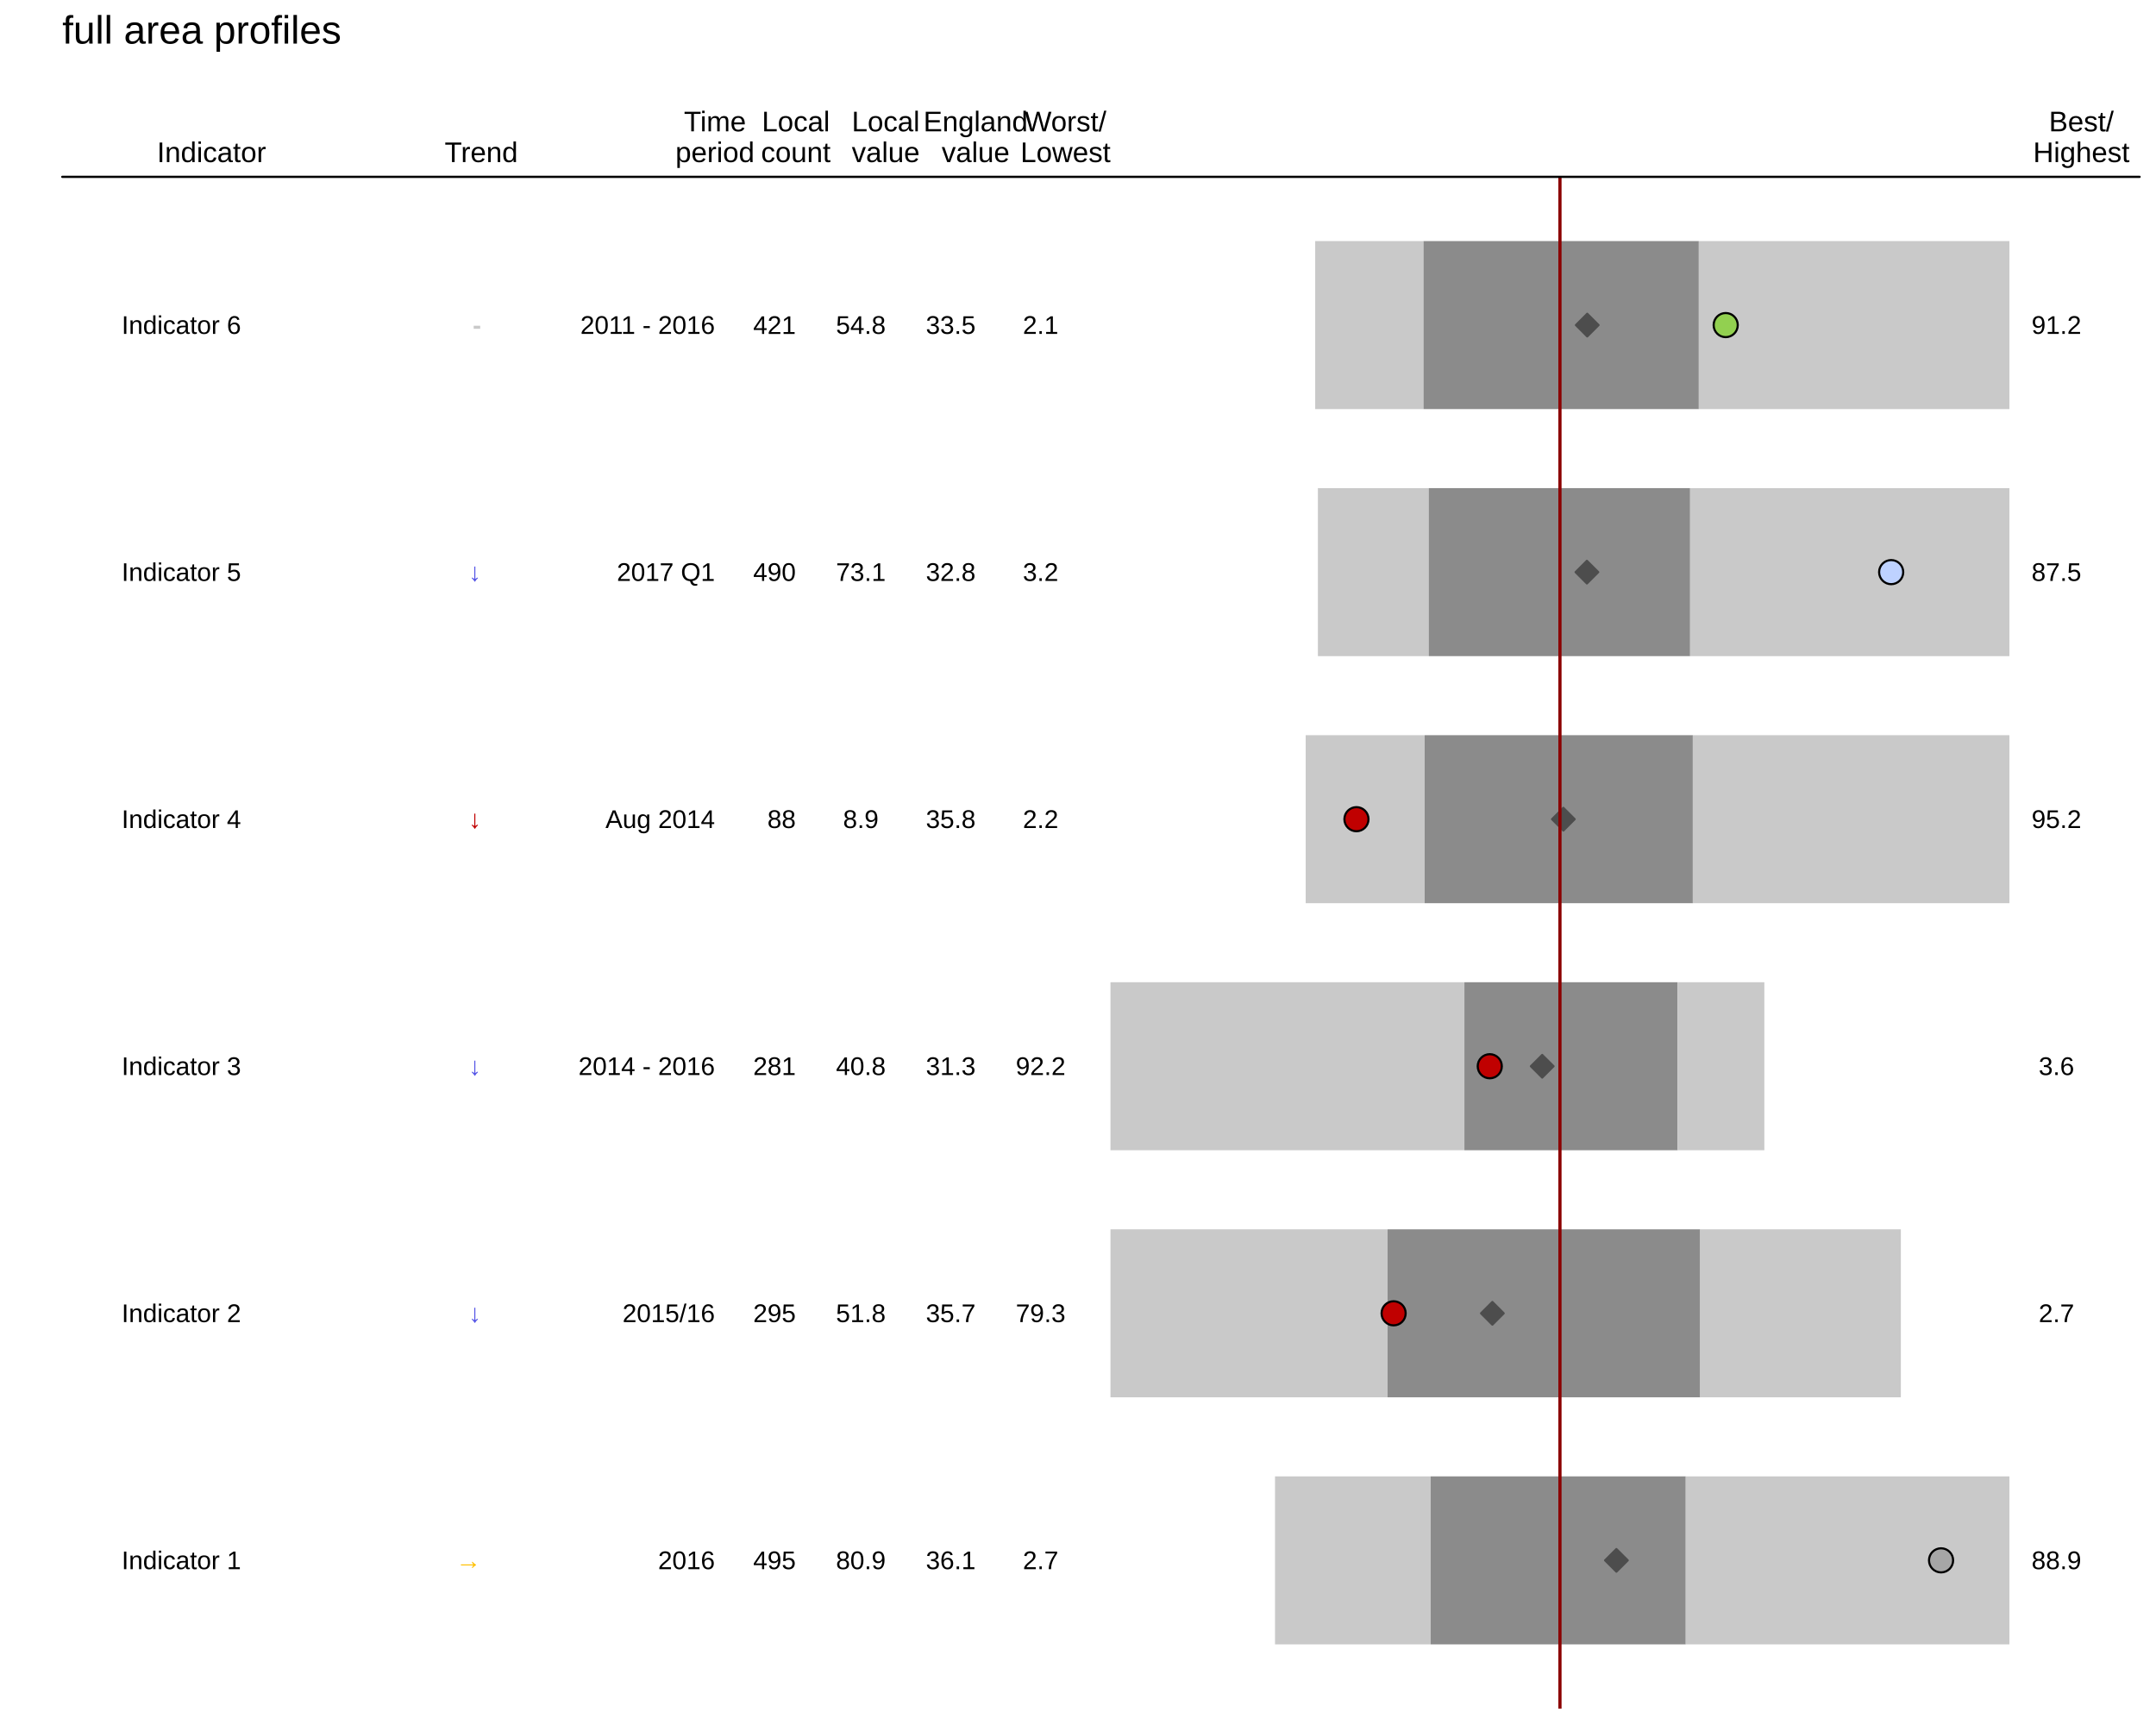
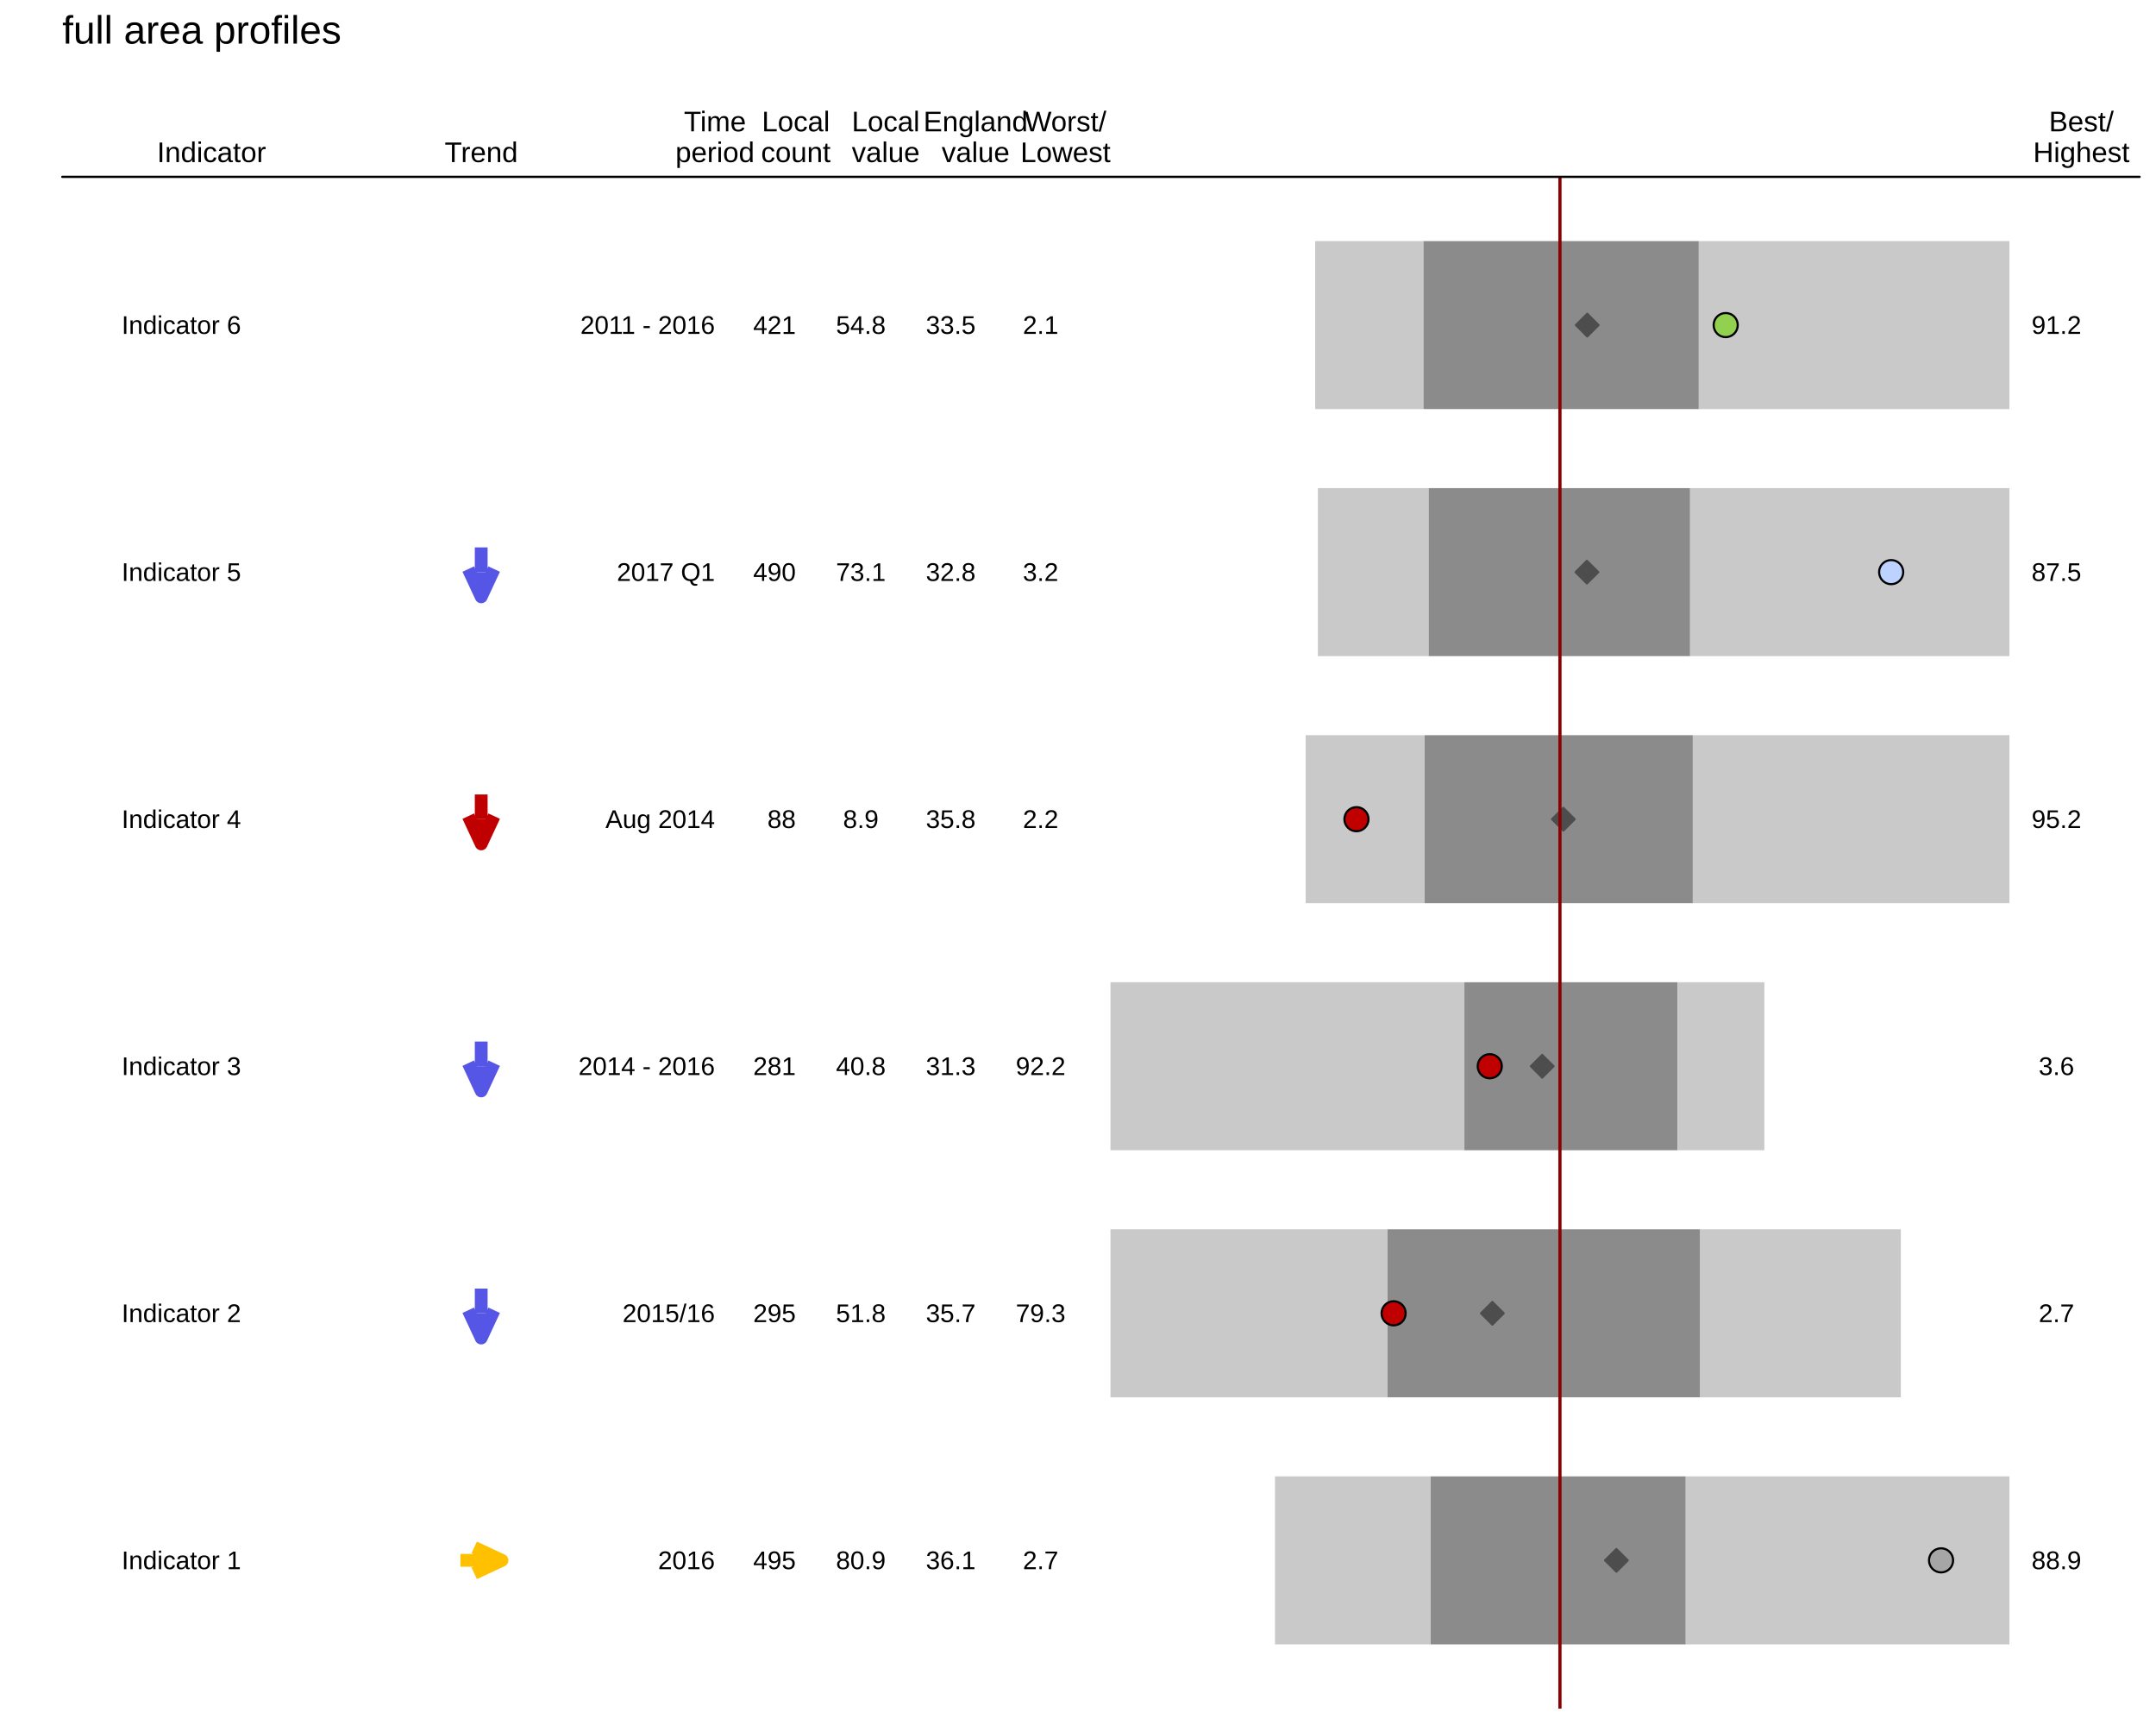
<svg xmlns="http://www.w3.org/2000/svg" viewBox="0 0 720.00 576.00">
  <defs>
    <style type="text/css">
    line, polyline, polygon, path, rect, circle {
      fill: none;
      stroke: #000000;
      stroke-linecap: round;
      stroke-linejoin: round;
      stroke-miterlimit: 10.00;
    }
  </style>
  </defs>
  <rect width="100%" height="100%" style="stroke: none; fill: #FFFFFF;" />
  <defs>
    <clipPath id="cpMjAuODB8NzE0LjUyfDU3MC41Mnw1OS4wNQ==">
      <rect x="20.80" y="59.05" width="693.72" height="511.47" />
    </clipPath>
  </defs>
  <rect x="370.84" y="492.98" width="54.95" height="56.10" style="stroke-width: 1.07; stroke: none; stroke-linecap: square; stroke-linejoin: miter; fill: #FFFFFF;" clip-path="url(#cpMjAuODB8NzE0LjUyfDU3MC41Mnw1OS4wNQ==)" />
  <rect x="425.79" y="492.98" width="51.98" height="56.10" style="stroke-width: 1.07; stroke: none; stroke-linecap: square; stroke-linejoin: miter; fill: #C9C9C9;" clip-path="url(#cpMjAuODB8NzE0LjUyfDU3MC41Mnw1OS4wNQ==)" />
  <rect x="477.77" y="492.98" width="85.19" height="56.10" style="stroke-width: 1.07; stroke: none; stroke-linecap: square; stroke-linejoin: miter; fill: #8B8B8B;" clip-path="url(#cpMjAuODB8NzE0LjUyfDU3MC41Mnw1OS4wNQ==)" />
  <rect x="562.96" y="492.98" width="108.09" height="56.10" style="stroke-width: 1.07; stroke: none; stroke-linecap: square; stroke-linejoin: miter; fill: #C9C9C9;" clip-path="url(#cpMjAuODB8NzE0LjUyfDU3MC41Mnw1OS4wNQ==)" />
  <rect x="370.84" y="410.48" width="0.00" height="56.10" style="stroke-width: 1.07; stroke: none; stroke-linecap: square; stroke-linejoin: miter; fill: #FFFFFF;" clip-path="url(#cpMjAuODB8NzE0LjUyfDU3MC41Mnw1OS4wNQ==)" />
  <rect x="370.84" y="410.48" width="92.55" height="56.10" style="stroke-width: 1.07; stroke: none; stroke-linecap: square; stroke-linejoin: miter; fill: #C9C9C9;" clip-path="url(#cpMjAuODB8NzE0LjUyfDU3MC41Mnw1OS4wNQ==)" />
  <rect x="463.39" y="410.48" width="104.40" height="56.10" style="stroke-width: 1.07; stroke: none; stroke-linecap: square; stroke-linejoin: miter; fill: #8B8B8B;" clip-path="url(#cpMjAuODB8NzE0LjUyfDU3MC41Mnw1OS4wNQ==)" />
  <rect x="567.79" y="410.48" width="67.00" height="56.10" style="stroke-width: 1.07; stroke: none; stroke-linecap: square; stroke-linejoin: miter; fill: #C9C9C9;" clip-path="url(#cpMjAuODB8NzE0LjUyfDU3MC41Mnw1OS4wNQ==)" />
  <rect x="370.84" y="327.98" width="0.00" height="56.10" style="stroke-width: 1.07; stroke: none; stroke-linecap: square; stroke-linejoin: miter; fill: #FFFFFF;" clip-path="url(#cpMjAuODB8NzE0LjUyfDU3MC41Mnw1OS4wNQ==)" />
  <rect x="370.84" y="327.98" width="118.20" height="56.10" style="stroke-width: 1.07; stroke: none; stroke-linecap: square; stroke-linejoin: miter; fill: #C9C9C9;" clip-path="url(#cpMjAuODB8NzE0LjUyfDU3MC41Mnw1OS4wNQ==)" />
  <rect x="489.04" y="327.98" width="71.21" height="56.10" style="stroke-width: 1.07; stroke: none; stroke-linecap: square; stroke-linejoin: miter; fill: #8B8B8B;" clip-path="url(#cpMjAuODB8NzE0LjUyfDU3MC41Mnw1OS4wNQ==)" />
  <rect x="560.25" y="327.98" width="28.96" height="56.10" style="stroke-width: 1.07; stroke: none; stroke-linecap: square; stroke-linejoin: miter; fill: #C9C9C9;" clip-path="url(#cpMjAuODB8NzE0LjUyfDU3MC41Mnw1OS4wNQ==)" />
  <rect x="370.84" y="245.49" width="65.18" height="56.10" style="stroke-width: 1.07; stroke: none; stroke-linecap: square; stroke-linejoin: miter; fill: #FFFFFF;" clip-path="url(#cpMjAuODB8NzE0LjUyfDU3MC41Mnw1OS4wNQ==)" />
  <rect x="436.03" y="245.49" width="39.74" height="56.10" style="stroke-width: 1.07; stroke: none; stroke-linecap: square; stroke-linejoin: miter; fill: #C9C9C9;" clip-path="url(#cpMjAuODB8NzE0LjUyfDU3MC41Mnw1OS4wNQ==)" />
  <rect x="475.77" y="245.49" width="89.55" height="56.10" style="stroke-width: 1.07; stroke: none; stroke-linecap: square; stroke-linejoin: miter; fill: #8B8B8B;" clip-path="url(#cpMjAuODB8NzE0LjUyfDU3MC41Mnw1OS4wNQ==)" />
  <rect x="565.32" y="245.49" width="105.73" height="56.10" style="stroke-width: 1.07; stroke: none; stroke-linecap: square; stroke-linejoin: miter; fill: #C9C9C9;" clip-path="url(#cpMjAuODB8NzE0LjUyfDU3MC41Mnw1OS4wNQ==)" />
  <rect x="370.84" y="162.99" width="69.27" height="56.10" style="stroke-width: 1.07; stroke: none; stroke-linecap: square; stroke-linejoin: miter; fill: #FFFFFF;" clip-path="url(#cpMjAuODB8NzE0LjUyfDU3MC41Mnw1OS4wNQ==)" />
  <rect x="440.11" y="162.99" width="37.03" height="56.10" style="stroke-width: 1.07; stroke: none; stroke-linecap: square; stroke-linejoin: miter; fill: #C9C9C9;" clip-path="url(#cpMjAuODB8NzE0LjUyfDU3MC41Mnw1OS4wNQ==)" />
  <rect x="477.13" y="162.99" width="87.29" height="56.10" style="stroke-width: 1.07; stroke: none; stroke-linecap: square; stroke-linejoin: miter; fill: #8B8B8B;" clip-path="url(#cpMjAuODB8NzE0LjUyfDU3MC41Mnw1OS4wNQ==)" />
  <rect x="564.42" y="162.99" width="106.63" height="56.10" style="stroke-width: 1.07; stroke: none; stroke-linecap: square; stroke-linejoin: miter; fill: #C9C9C9;" clip-path="url(#cpMjAuODB8NzE0LjUyfDU3MC41Mnw1OS4wNQ==)" />
  <rect x="370.84" y="80.50" width="68.37" height="56.10" style="stroke-width: 1.07; stroke: none; stroke-linecap: square; stroke-linejoin: miter; fill: #FFFFFF;" clip-path="url(#cpMjAuODB8NzE0LjUyfDU3MC41Mnw1OS4wNQ==)" />
  <rect x="439.21" y="80.50" width="36.17" height="56.10" style="stroke-width: 1.07; stroke: none; stroke-linecap: square; stroke-linejoin: miter; fill: #C9C9C9;" clip-path="url(#cpMjAuODB8NzE0LjUyfDU3MC41Mnw1OS4wNQ==)" />
  <rect x="475.38" y="80.50" width="91.94" height="56.10" style="stroke-width: 1.07; stroke: none; stroke-linecap: square; stroke-linejoin: miter; fill: #8B8B8B;" clip-path="url(#cpMjAuODB8NzE0LjUyfDU3MC41Mnw1OS4wNQ==)" />
  <rect x="567.32" y="80.50" width="103.73" height="56.10" style="stroke-width: 1.07; stroke: none; stroke-linecap: square; stroke-linejoin: miter; fill: #C9C9C9;" clip-path="url(#cpMjAuODB8NzE0LjUyfDU3MC41Mnw1OS4wNQ==)" />
  <polygon points="539.80,524.81 543.59,521.02 539.80,517.24 536.01,521.02 " style="stroke-width: 0.71; stroke: #4D4D4D; fill: #4D4D4D;" clip-path="url(#cpMjAuODB8NzE0LjUyfDU3MC41Mnw1OS4wNQ==)" />
  <polygon points="498.38,442.32 502.17,438.53 498.38,434.74 494.59,438.53 " style="stroke-width: 0.71; stroke: #4D4D4D; fill: #4D4D4D;" clip-path="url(#cpMjAuODB8NzE0LjUyfDU3MC41Mnw1OS4wNQ==)" />
  <polygon points="515.02,359.82 518.81,356.03 515.02,352.25 511.24,356.03 " style="stroke-width: 0.71; stroke: #4D4D4D; fill: #4D4D4D;" clip-path="url(#cpMjAuODB8NzE0LjUyfDU3MC41Mnw1OS4wNQ==)" />
  <polygon points="522.09,277.33 525.87,273.54 522.09,269.75 518.30,273.54 " style="stroke-width: 0.71; stroke: #4D4D4D; fill: #4D4D4D;" clip-path="url(#cpMjAuODB8NzE0LjUyfDU3MC41Mnw1OS4wNQ==)" />
  <polygon points="529.95,194.83 533.74,191.04 529.95,187.26 526.17,191.04 " style="stroke-width: 0.71; stroke: #4D4D4D; fill: #4D4D4D;" clip-path="url(#cpMjAuODB8NzE0LjUyfDU3MC41Mnw1OS4wNQ==)" />
  <polygon points="530.06,112.34 533.85,108.55 530.06,104.76 526.28,108.55 " style="stroke-width: 0.71; stroke: #4D4D4D; fill: #4D4D4D;" clip-path="url(#cpMjAuODB8NzE0LjUyfDU3MC41Mnw1OS4wNQ==)" />
  <circle cx="648.22" cy="521.02" r="3.02pt" style="stroke-width: 0.71; fill: #A6A6A6;" clip-path="url(#cpMjAuODB8NzE0LjUyfDU3MC41Mnw1OS4wNQ==)" />
  <circle cx="465.40" cy="438.53" r="3.02pt" style="stroke-width: 0.71; fill: #C00000;" clip-path="url(#cpMjAuODB8NzE0LjUyfDU3MC41Mnw1OS4wNQ==)" />
  <circle cx="497.51" cy="356.03" r="3.02pt" style="stroke-width: 0.71; fill: #C00000;" clip-path="url(#cpMjAuODB8NzE0LjUyfDU3MC41Mnw1OS4wNQ==)" />
  <circle cx="452.99" cy="273.54" r="3.02pt" style="stroke-width: 0.71; fill: #C00000;" clip-path="url(#cpMjAuODB8NzE0LjUyfDU3MC41Mnw1OS4wNQ==)" />
  <circle cx="631.56" cy="191.04" r="3.02pt" style="stroke-width: 0.71; fill: #BED2FF;" clip-path="url(#cpMjAuODB8NzE0LjUyfDU3MC41Mnw1OS4wNQ==)" />
  <circle cx="576.30" cy="108.55" r="3.02pt" style="stroke-width: 0.71; fill: #92D050;" clip-path="url(#cpMjAuODB8NzE0LjUyfDU3MC41Mnw1OS4wNQ==)" />
  <line x1="520.95" y1="570.52" x2="520.95" y2="59.05" style="stroke-width: 1.07; stroke: #8B0000; stroke-linecap: butt;" clip-path="url(#cpMjAuODB8NzE0LjUyfDU3MC41Mnw1OS4wNQ==)" />
  <g clip-path="url(#cpMjAuODB8NzE0LjUyfDU3MC41Mnw1OS4wNQ==)">
    <text x="678.44" y="523.96" style="font-size: 8.54px; font-family: Liberation Sans;" textLength="16.62px" lengthAdjust="spacingAndGlyphs">88.9</text>
  </g>
  <g clip-path="url(#cpMjAuODB8NzE0LjUyfDU3MC41Mnw1OS4wNQ==)">
    <text x="341.58" y="523.96" style="font-size: 8.54px; font-family: Liberation Sans;" textLength="14.25px" lengthAdjust="spacingAndGlyphs">2.7 </text>
  </g>
  <g clip-path="url(#cpMjAuODB8NzE0LjUyfDU3MC41Mnw1OS4wNQ==)">
    <text x="680.82" y="441.47" style="font-size: 8.54px; font-family: Liberation Sans;" textLength="14.25px" lengthAdjust="spacingAndGlyphs">2.7 </text>
  </g>
  <g clip-path="url(#cpMjAuODB8NzE0LjUyfDU3MC41Mnw1OS4wNQ==)">
    <text x="339.21" y="441.47" style="font-size: 8.54px; font-family: Liberation Sans;" textLength="16.62px" lengthAdjust="spacingAndGlyphs">79.3</text>
  </g>
  <g clip-path="url(#cpMjAuODB8NzE0LjUyfDU3MC41Mnw1OS4wNQ==)">
    <text x="680.82" y="358.97" style="font-size: 8.54px; font-family: Liberation Sans;" textLength="14.25px" lengthAdjust="spacingAndGlyphs">3.6 </text>
  </g>
  <g clip-path="url(#cpMjAuODB8NzE0LjUyfDU3MC41Mnw1OS4wNQ==)">
    <text x="339.21" y="358.97" style="font-size: 8.54px; font-family: Liberation Sans;" textLength="16.62px" lengthAdjust="spacingAndGlyphs">92.2</text>
  </g>
  <g clip-path="url(#cpMjAuODB8NzE0LjUyfDU3MC41Mnw1OS4wNQ==)">
    <text x="678.44" y="276.48" style="font-size: 8.54px; font-family: Liberation Sans;" textLength="16.62px" lengthAdjust="spacingAndGlyphs">95.2</text>
  </g>
  <g clip-path="url(#cpMjAuODB8NzE0LjUyfDU3MC41Mnw1OS4wNQ==)">
    <text x="341.58" y="276.48" style="font-size: 8.54px; font-family: Liberation Sans;" textLength="14.25px" lengthAdjust="spacingAndGlyphs">2.2 </text>
  </g>
  <g clip-path="url(#cpMjAuODB8NzE0LjUyfDU3MC41Mnw1OS4wNQ==)">
    <text x="678.44" y="193.98" style="font-size: 8.54px; font-family: Liberation Sans;" textLength="16.62px" lengthAdjust="spacingAndGlyphs">87.5</text>
  </g>
  <g clip-path="url(#cpMjAuODB8NzE0LjUyfDU3MC41Mnw1OS4wNQ==)">
    <text x="341.58" y="193.98" style="font-size: 8.54px; font-family: Liberation Sans;" textLength="14.25px" lengthAdjust="spacingAndGlyphs">3.2 </text>
  </g>
  <g clip-path="url(#cpMjAuODB8NzE0LjUyfDU3MC41Mnw1OS4wNQ==)">
    <text x="678.44" y="111.49" style="font-size: 8.54px; font-family: Liberation Sans;" textLength="16.62px" lengthAdjust="spacingAndGlyphs">91.2</text>
  </g>
  <g clip-path="url(#cpMjAuODB8NzE0LjUyfDU3MC41Mnw1OS4wNQ==)">
    <text x="341.58" y="111.49" style="font-size: 8.54px; font-family: Liberation Sans;" textLength="14.25px" lengthAdjust="spacingAndGlyphs">2.1 </text>
  </g>
  <g clip-path="url(#cpMjAuODB8NzE0LjUyfDU3MC41Mnw1OS4wNQ==)">
    <text x="309.19" y="523.96" style="font-size: 8.54px; font-family: Liberation Sans;" textLength="16.62px" lengthAdjust="spacingAndGlyphs">36.1</text>
  </g>
  <g clip-path="url(#cpMjAuODB8NzE0LjUyfDU3MC41Mnw1OS4wNQ==)">
    <text x="309.19" y="441.47" style="font-size: 8.54px; font-family: Liberation Sans;" textLength="16.62px" lengthAdjust="spacingAndGlyphs">35.7</text>
  </g>
  <g clip-path="url(#cpMjAuODB8NzE0LjUyfDU3MC41Mnw1OS4wNQ==)">
    <text x="309.19" y="358.97" style="font-size: 8.54px; font-family: Liberation Sans;" textLength="16.62px" lengthAdjust="spacingAndGlyphs">31.3</text>
  </g>
  <g clip-path="url(#cpMjAuODB8NzE0LjUyfDU3MC41Mnw1OS4wNQ==)">
    <text x="309.19" y="276.48" style="font-size: 8.54px; font-family: Liberation Sans;" textLength="16.62px" lengthAdjust="spacingAndGlyphs">35.8</text>
  </g>
  <g clip-path="url(#cpMjAuODB8NzE0LjUyfDU3MC41Mnw1OS4wNQ==)">
    <text x="309.19" y="193.98" style="font-size: 8.54px; font-family: Liberation Sans;" textLength="16.62px" lengthAdjust="spacingAndGlyphs">32.8</text>
  </g>
  <g clip-path="url(#cpMjAuODB8NzE0LjUyfDU3MC41Mnw1OS4wNQ==)">
    <text x="309.19" y="111.49" style="font-size: 8.54px; font-family: Liberation Sans;" textLength="16.62px" lengthAdjust="spacingAndGlyphs">33.5</text>
  </g>
  <g clip-path="url(#cpMjAuODB8NzE0LjUyfDU3MC41Mnw1OS4wNQ==)">
    <text x="279.17" y="523.96" style="font-size: 8.54px; font-family: Liberation Sans;" textLength="16.62px" lengthAdjust="spacingAndGlyphs">80.9</text>
  </g>
  <g clip-path="url(#cpMjAuODB8NzE0LjUyfDU3MC41Mnw1OS4wNQ==)">
    <text x="279.17" y="441.47" style="font-size: 8.54px; font-family: Liberation Sans;" textLength="16.62px" lengthAdjust="spacingAndGlyphs">51.8</text>
  </g>
  <g clip-path="url(#cpMjAuODB8NzE0LjUyfDU3MC41Mnw1OS4wNQ==)">
    <text x="279.17" y="358.97" style="font-size: 8.54px; font-family: Liberation Sans;" textLength="16.62px" lengthAdjust="spacingAndGlyphs">40.8</text>
  </g>
  <g clip-path="url(#cpMjAuODB8NzE0LjUyfDU3MC41Mnw1OS4wNQ==)">
    <text x="281.54" y="276.48" style="font-size: 8.54px; font-family: Liberation Sans;" textLength="14.25px" lengthAdjust="spacingAndGlyphs">8.9 </text>
  </g>
  <g clip-path="url(#cpMjAuODB8NzE0LjUyfDU3MC41Mnw1OS4wNQ==)">
    <text x="279.17" y="193.98" style="font-size: 8.54px; font-family: Liberation Sans;" textLength="16.62px" lengthAdjust="spacingAndGlyphs">73.1</text>
  </g>
  <g clip-path="url(#cpMjAuODB8NzE0LjUyfDU3MC41Mnw1OS4wNQ==)">
    <text x="279.17" y="111.49" style="font-size: 8.54px; font-family: Liberation Sans;" textLength="16.62px" lengthAdjust="spacingAndGlyphs">54.8</text>
  </g>
  <g clip-path="url(#cpMjAuODB8NzE0LjUyfDU3MC41Mnw1OS4wNQ==)">
    <text x="251.52" y="523.96" style="font-size: 8.54px; font-family: Liberation Sans;" textLength="14.25px" lengthAdjust="spacingAndGlyphs">495</text>
  </g>
  <g clip-path="url(#cpMjAuODB8NzE0LjUyfDU3MC41Mnw1OS4wNQ==)">
    <text x="251.52" y="441.47" style="font-size: 8.54px; font-family: Liberation Sans;" textLength="14.25px" lengthAdjust="spacingAndGlyphs">295</text>
  </g>
  <g clip-path="url(#cpMjAuODB8NzE0LjUyfDU3MC41Mnw1OS4wNQ==)">
    <text x="251.52" y="358.97" style="font-size: 8.54px; font-family: Liberation Sans;" textLength="14.25px" lengthAdjust="spacingAndGlyphs">281</text>
  </g>
  <g clip-path="url(#cpMjAuODB8NzE0LjUyfDU3MC41Mnw1OS4wNQ==)">
    <text x="256.27" y="276.48" style="font-size: 8.54px; font-family: Liberation Sans;" textLength="9.50px" lengthAdjust="spacingAndGlyphs">88</text>
  </g>
  <g clip-path="url(#cpMjAuODB8NzE0LjUyfDU3MC41Mnw1OS4wNQ==)">
    <text x="251.52" y="193.98" style="font-size: 8.54px; font-family: Liberation Sans;" textLength="14.25px" lengthAdjust="spacingAndGlyphs">490</text>
  </g>
  <g clip-path="url(#cpMjAuODB8NzE0LjUyfDU3MC41Mnw1OS4wNQ==)">
    <text x="251.52" y="111.52" style="font-size: 8.54px; font-family: Liberation Sans;" textLength="14.25px" lengthAdjust="spacingAndGlyphs">421</text>
  </g>
  <g clip-path="url(#cpMjAuODB8NzE0LjUyfDU3MC41Mnw1OS4wNQ==)">
    <text x="219.75" y="523.96" style="font-size: 8.54px; font-family: Liberation Sans;" textLength="19.00px" lengthAdjust="spacingAndGlyphs">2016</text>
  </g>
  <g clip-path="url(#cpMjAuODB8NzE0LjUyfDU3MC41Mnw1OS4wNQ==)">
    <text x="207.88" y="441.47" style="font-size: 8.54px; font-family: Liberation Sans;" textLength="30.88px" lengthAdjust="spacingAndGlyphs">2015/16</text>
  </g>
  <g clip-path="url(#cpMjAuODB8NzE0LjUyfDU3MC41Mnw1OS4wNQ==)">
    <text x="193.16" y="358.97" style="font-size: 8.54px; font-family: Liberation Sans;" textLength="45.59px" lengthAdjust="spacingAndGlyphs">2014 - 2016</text>
  </g>
  <g clip-path="url(#cpMjAuODB8NzE0LjUyfDU3MC41Mnw1OS4wNQ==)">
    <text x="202.19" y="276.48" style="font-size: 8.54px; font-family: Liberation Sans;" textLength="36.56px" lengthAdjust="spacingAndGlyphs">Aug 2014</text>
  </g>
  <g clip-path="url(#cpMjAuODB8NzE0LjUyfDU3MC41Mnw1OS4wNQ==)">
    <text x="205.99" y="193.98" style="font-size: 8.54px; font-family: Liberation Sans;" textLength="32.77px" lengthAdjust="spacingAndGlyphs">2017 Q1</text>
  </g>
  <g clip-path="url(#cpMjAuODB8NzE0LjUyfDU3MC41Mnw1OS4wNQ==)">
    <text x="193.80" y="111.49" style="font-size: 8.54px; font-family: Liberation Sans;" textLength="44.95px" lengthAdjust="spacingAndGlyphs">2011 - 2016</text>
  </g>
-   <g clip-path="url(#cpMjAuODB8NzE0LjUyfDU3MC41Mnw1OS4wNQ==)">
-     <text x="152.17" y="523.96" style="font-size: 8.54px; font-weight: bold; fill: #FFC000; font-family: Liberation Sans;" textLength="8.53px" lengthAdjust="spacingAndGlyphs">→</text>
-   </g>
-   <g clip-path="url(#cpMjAuODB8NzE0LjUyfDU3MC41Mnw1OS4wNQ==)">
-     <text x="156.43" y="441.47" style="font-size: 8.54px; font-weight: bold; fill: #5555E6; font-family: Liberation Sans;" textLength="4.27px" lengthAdjust="spacingAndGlyphs">↓</text>
-   </g>
-   <g clip-path="url(#cpMjAuODB8NzE0LjUyfDU3MC41Mnw1OS4wNQ==)">
-     <text x="156.43" y="358.97" style="font-size: 8.54px; font-weight: bold; fill: #5555E6; font-family: Liberation Sans;" textLength="4.27px" lengthAdjust="spacingAndGlyphs">↓</text>
-   </g>
-   <g clip-path="url(#cpMjAuODB8NzE0LjUyfDU3MC41Mnw1OS4wNQ==)">
-     <text x="156.43" y="276.48" style="font-size: 8.54px; font-weight: bold; fill: #C00000; font-family: Liberation Sans;" textLength="4.27px" lengthAdjust="spacingAndGlyphs">↓</text>
-   </g>
-   <g clip-path="url(#cpMjAuODB8NzE0LjUyfDU3MC41Mnw1OS4wNQ==)">
-     <text x="156.43" y="193.98" style="font-size: 8.54px; font-weight: bold; fill: #5555E6; font-family: Liberation Sans;" textLength="4.27px" lengthAdjust="spacingAndGlyphs">↓</text>
-   </g>
-   <g clip-path="url(#cpMjAuODB8NzE0LjUyfDU3MC41Mnw1OS4wNQ==)">
-     <text x="157.86" y="111.49" style="font-size: 8.54px; font-weight: bold; fill: #C9C9C9; font-family: Liberation Sans;" textLength="2.84px" lengthAdjust="spacingAndGlyphs">-</text>
-   </g>
+   <line x1="160.70" y1="521.02" x2="167.64" y2="521.02" style="stroke-width: 4.27; stroke: #FFC000; stroke-linecap: butt;" clip-path="url(#cpMjAuODB8NzE0LjUyfDU3MC41Mnw1OS4wNQ==)" />
+   <polyline points="158.37,525.35 167.64,521.02 158.37,516.70 " style="stroke-width: 4.27; stroke: #FFC000; stroke-linecap: butt;" clip-path="url(#cpMjAuODB8NzE0LjUyfDU3MC41Mnw1OS4wNQ==)" />
+   <line x1="160.70" y1="438.53" x2="160.70" y2="446.78" style="stroke-width: 4.27; stroke: #5555E6; stroke-linecap: butt;" clip-path="url(#cpMjAuODB8NzE0LjUyfDU3MC41Mnw1OS4wNQ==)" />
+   <polyline points="156.38,437.51 160.70,446.78 165.02,437.51 " style="stroke-width: 4.27; stroke: #5555E6; stroke-linecap: butt;" clip-path="url(#cpMjAuODB8NzE0LjUyfDU3MC41Mnw1OS4wNQ==)" />
+   <line x1="160.70" y1="356.03" x2="160.70" y2="364.28" style="stroke-width: 4.27; stroke: #5555E6; stroke-linecap: butt;" clip-path="url(#cpMjAuODB8NzE0LjUyfDU3MC41Mnw1OS4wNQ==)" />
+   <polyline points="156.38,355.01 160.70,364.28 165.02,355.01 " style="stroke-width: 4.27; stroke: #5555E6; stroke-linecap: butt;" clip-path="url(#cpMjAuODB8NzE0LjUyfDU3MC41Mnw1OS4wNQ==)" />
+   <line x1="160.70" y1="273.54" x2="160.70" y2="281.79" style="stroke-width: 4.27; stroke: #C00000; stroke-linecap: butt;" clip-path="url(#cpMjAuODB8NzE0LjUyfDU3MC41Mnw1OS4wNQ==)" />
+   <polyline points="156.38,272.52 160.70,281.79 165.02,272.52 " style="stroke-width: 4.27; stroke: #C00000; stroke-linecap: butt;" clip-path="url(#cpMjAuODB8NzE0LjUyfDU3MC41Mnw1OS4wNQ==)" />
+   <line x1="160.70" y1="191.04" x2="160.70" y2="199.29" style="stroke-width: 4.27; stroke: #5555E6; stroke-linecap: butt;" clip-path="url(#cpMjAuODB8NzE0LjUyfDU3MC41Mnw1OS4wNQ==)" />
+   <polyline points="156.38,190.02 160.70,199.29 165.02,190.02 " style="stroke-width: 4.27; stroke: #5555E6; stroke-linecap: butt;" clip-path="url(#cpMjAuODB8NzE0LjUyfDU3MC41Mnw1OS4wNQ==)" />
+   <line x1="160.70" y1="521.02" x2="153.76" y2="521.02" style="stroke-width: 4.27; stroke: #FFC000; stroke-linecap: butt;" clip-path="url(#cpMjAuODB8NzE0LjUyfDU3MC41Mnw1OS4wNQ==)" />
+   <line x1="160.70" y1="438.53" x2="160.70" y2="430.28" style="stroke-width: 4.27; stroke: #5555E6; stroke-linecap: butt;" clip-path="url(#cpMjAuODB8NzE0LjUyfDU3MC41Mnw1OS4wNQ==)" />
+   <line x1="160.70" y1="356.03" x2="160.70" y2="347.78" style="stroke-width: 4.27; stroke: #5555E6; stroke-linecap: butt;" clip-path="url(#cpMjAuODB8NzE0LjUyfDU3MC41Mnw1OS4wNQ==)" />
+   <line x1="160.70" y1="273.54" x2="160.70" y2="265.29" style="stroke-width: 4.27; stroke: #C00000; stroke-linecap: butt;" clip-path="url(#cpMjAuODB8NzE0LjUyfDU3MC41Mnw1OS4wNQ==)" />
+   <line x1="160.70" y1="191.04" x2="160.70" y2="182.79" style="stroke-width: 4.27; stroke: #5555E6; stroke-linecap: butt;" clip-path="url(#cpMjAuODB8NzE0LjUyfDU3MC41Mnw1OS4wNQ==)" />
  <g clip-path="url(#cpMjAuODB8NzE0LjUyfDU3MC41Mnw1OS4wNQ==)">
    <text x="40.62" y="523.96" style="font-size: 8.54px; font-family: Liberation Sans;" textLength="39.88px" lengthAdjust="spacingAndGlyphs">Indicator 1</text>
  </g>
  <g clip-path="url(#cpMjAuODB8NzE0LjUyfDU3MC41Mnw1OS4wNQ==)">
    <text x="40.62" y="441.47" style="font-size: 8.54px; font-family: Liberation Sans;" textLength="39.88px" lengthAdjust="spacingAndGlyphs">Indicator 2</text>
  </g>
  <g clip-path="url(#cpMjAuODB8NzE0LjUyfDU3MC41Mnw1OS4wNQ==)">
    <text x="40.62" y="358.97" style="font-size: 8.54px; font-family: Liberation Sans;" textLength="39.88px" lengthAdjust="spacingAndGlyphs">Indicator 3</text>
  </g>
  <g clip-path="url(#cpMjAuODB8NzE0LjUyfDU3MC41Mnw1OS4wNQ==)">
    <text x="40.62" y="276.48" style="font-size: 8.54px; font-family: Liberation Sans;" textLength="39.88px" lengthAdjust="spacingAndGlyphs">Indicator 4</text>
  </g>
  <g clip-path="url(#cpMjAuODB8NzE0LjUyfDU3MC41Mnw1OS4wNQ==)">
    <text x="40.62" y="193.98" style="font-size: 8.54px; font-family: Liberation Sans;" textLength="39.88px" lengthAdjust="spacingAndGlyphs">Indicator 5</text>
  </g>
  <g clip-path="url(#cpMjAuODB8NzE0LjUyfDU3MC41Mnw1OS4wNQ==)">
    <text x="40.62" y="111.49" style="font-size: 8.54px; font-family: Liberation Sans;" textLength="39.88px" lengthAdjust="spacingAndGlyphs">Indicator 6</text>
  </g>
  <defs>
    <clipPath id="cpMC4wMHw3MjAuMDB8NTc2LjAwfDAuMDA=">
      <rect x="0.00" y="0.00" width="720.00" height="576.00" />
    </clipPath>
  </defs>
  <polyline points="20.80,59.05 714.52,59.05 " style="stroke-width: 0.75;" clip-path="url(#cpMC4wMHw3MjAuMDB8NTc2LjAwfDAuMDA=)" />
  <g clip-path="url(#cpMC4wMHw3MjAuMDB8NTc2LjAwfDAuMDA=)">
    <text x="52.43" y="54.12" style="font-size: 9.50px; font-family: Liberation Sans;" textLength="36.42px" lengthAdjust="spacingAndGlyphs">Indicator</text>
  </g>
  <g clip-path="url(#cpMC4wMHw3MjAuMDB8NTc2LjAwfDAuMDA=)">
    <text x="148.48" y="54.12" style="font-size: 9.50px; font-family: Liberation Sans;" textLength="24.44px" lengthAdjust="spacingAndGlyphs">Trend</text>
  </g>
  <g clip-path="url(#cpMC4wMHw3MjAuMDB8NTc2LjAwfDAuMDA=)">
    <text x="228.39" y="43.85" style="font-size: 9.50px; font-family: Liberation Sans;" textLength="20.73px" lengthAdjust="spacingAndGlyphs">Time</text>
  </g>
  <g clip-path="url(#cpMC4wMHw3MjAuMDB8NTc2LjAwfDAuMDA=)">
    <text x="225.56" y="54.12" style="font-size: 9.50px; font-family: Liberation Sans;" textLength="26.39px" lengthAdjust="spacingAndGlyphs">period</text>
  </g>
  <g clip-path="url(#cpMC4wMHw3MjAuMDB8NTc2LjAwfDAuMDA=)">
    <text x="254.42" y="43.85" style="font-size: 9.50px; font-family: Liberation Sans;" textLength="22.70px" lengthAdjust="spacingAndGlyphs">Local</text>
  </g>
  <g clip-path="url(#cpMC4wMHw3MjAuMDB8NTc2LjAwfDAuMDA=)">
    <text x="254.15" y="54.12" style="font-size: 9.50px; font-family: Liberation Sans;" textLength="23.23px" lengthAdjust="spacingAndGlyphs">count</text>
  </g>
  <g clip-path="url(#cpMC4wMHw3MjAuMDB8NTc2LjAwfDAuMDA=)">
    <text x="284.44" y="43.85" style="font-size: 9.50px; font-family: Liberation Sans;" textLength="22.70px" lengthAdjust="spacingAndGlyphs">Local</text>
  </g>
  <g clip-path="url(#cpMC4wMHw3MjAuMDB8NTc2LjAwfDAuMDA=)">
    <text x="284.44" y="54.12" style="font-size: 9.50px; font-family: Liberation Sans;" textLength="22.70px" lengthAdjust="spacingAndGlyphs">value</text>
  </g>
  <g clip-path="url(#cpMC4wMHw3MjAuMDB8NTc2LjAwfDAuMDA=)">
    <text x="308.38" y="43.85" style="font-size: 9.50px; font-family: Liberation Sans;" textLength="34.86px" lengthAdjust="spacingAndGlyphs">England</text>
  </g>
  <g clip-path="url(#cpMC4wMHw3MjAuMDB8NTc2LjAwfDAuMDA=)">
    <text x="314.46" y="54.12" style="font-size: 9.50px; font-family: Liberation Sans;" textLength="22.70px" lengthAdjust="spacingAndGlyphs">value</text>
  </g>
  <g clip-path="url(#cpMC4wMHw3MjAuMDB8NTc2LjAwfDAuMDA=)">
    <text x="342.20" y="43.85" style="font-size: 9.50px; font-family: Liberation Sans;" textLength="27.27px" lengthAdjust="spacingAndGlyphs">Worst/</text>
  </g>
  <g clip-path="url(#cpMC4wMHw3MjAuMDB8NTc2LjAwfDAuMDA=)">
    <text x="340.79" y="54.12" style="font-size: 9.50px; font-family: Liberation Sans;" textLength="30.09px" lengthAdjust="spacingAndGlyphs">Lowest</text>
  </g>
  <g clip-path="url(#cpMC4wMHw3MjAuMDB8NTc2LjAwfDAuMDA=)">
    <text x="684.24" y="43.85" style="font-size: 9.50px; font-family: Liberation Sans;" textLength="21.66px" lengthAdjust="spacingAndGlyphs">Best/</text>
  </g>
  <g clip-path="url(#cpMC4wMHw3MjAuMDB8NTc2LjAwfDAuMDA=)">
    <text x="678.97" y="54.12" style="font-size: 9.50px; font-family: Liberation Sans;" textLength="32.20px" lengthAdjust="spacingAndGlyphs">Highest</text>
  </g>
  <g clip-path="url(#cpMC4wMHw3MjAuMDB8NTc2LjAwfDAuMDA=)">
    <text x="20.80" y="14.56" style="font-size: 13.20px; font-family: Liberation Sans;" textLength="93.05px" lengthAdjust="spacingAndGlyphs">full area profiles</text>
  </g>
</svg>
